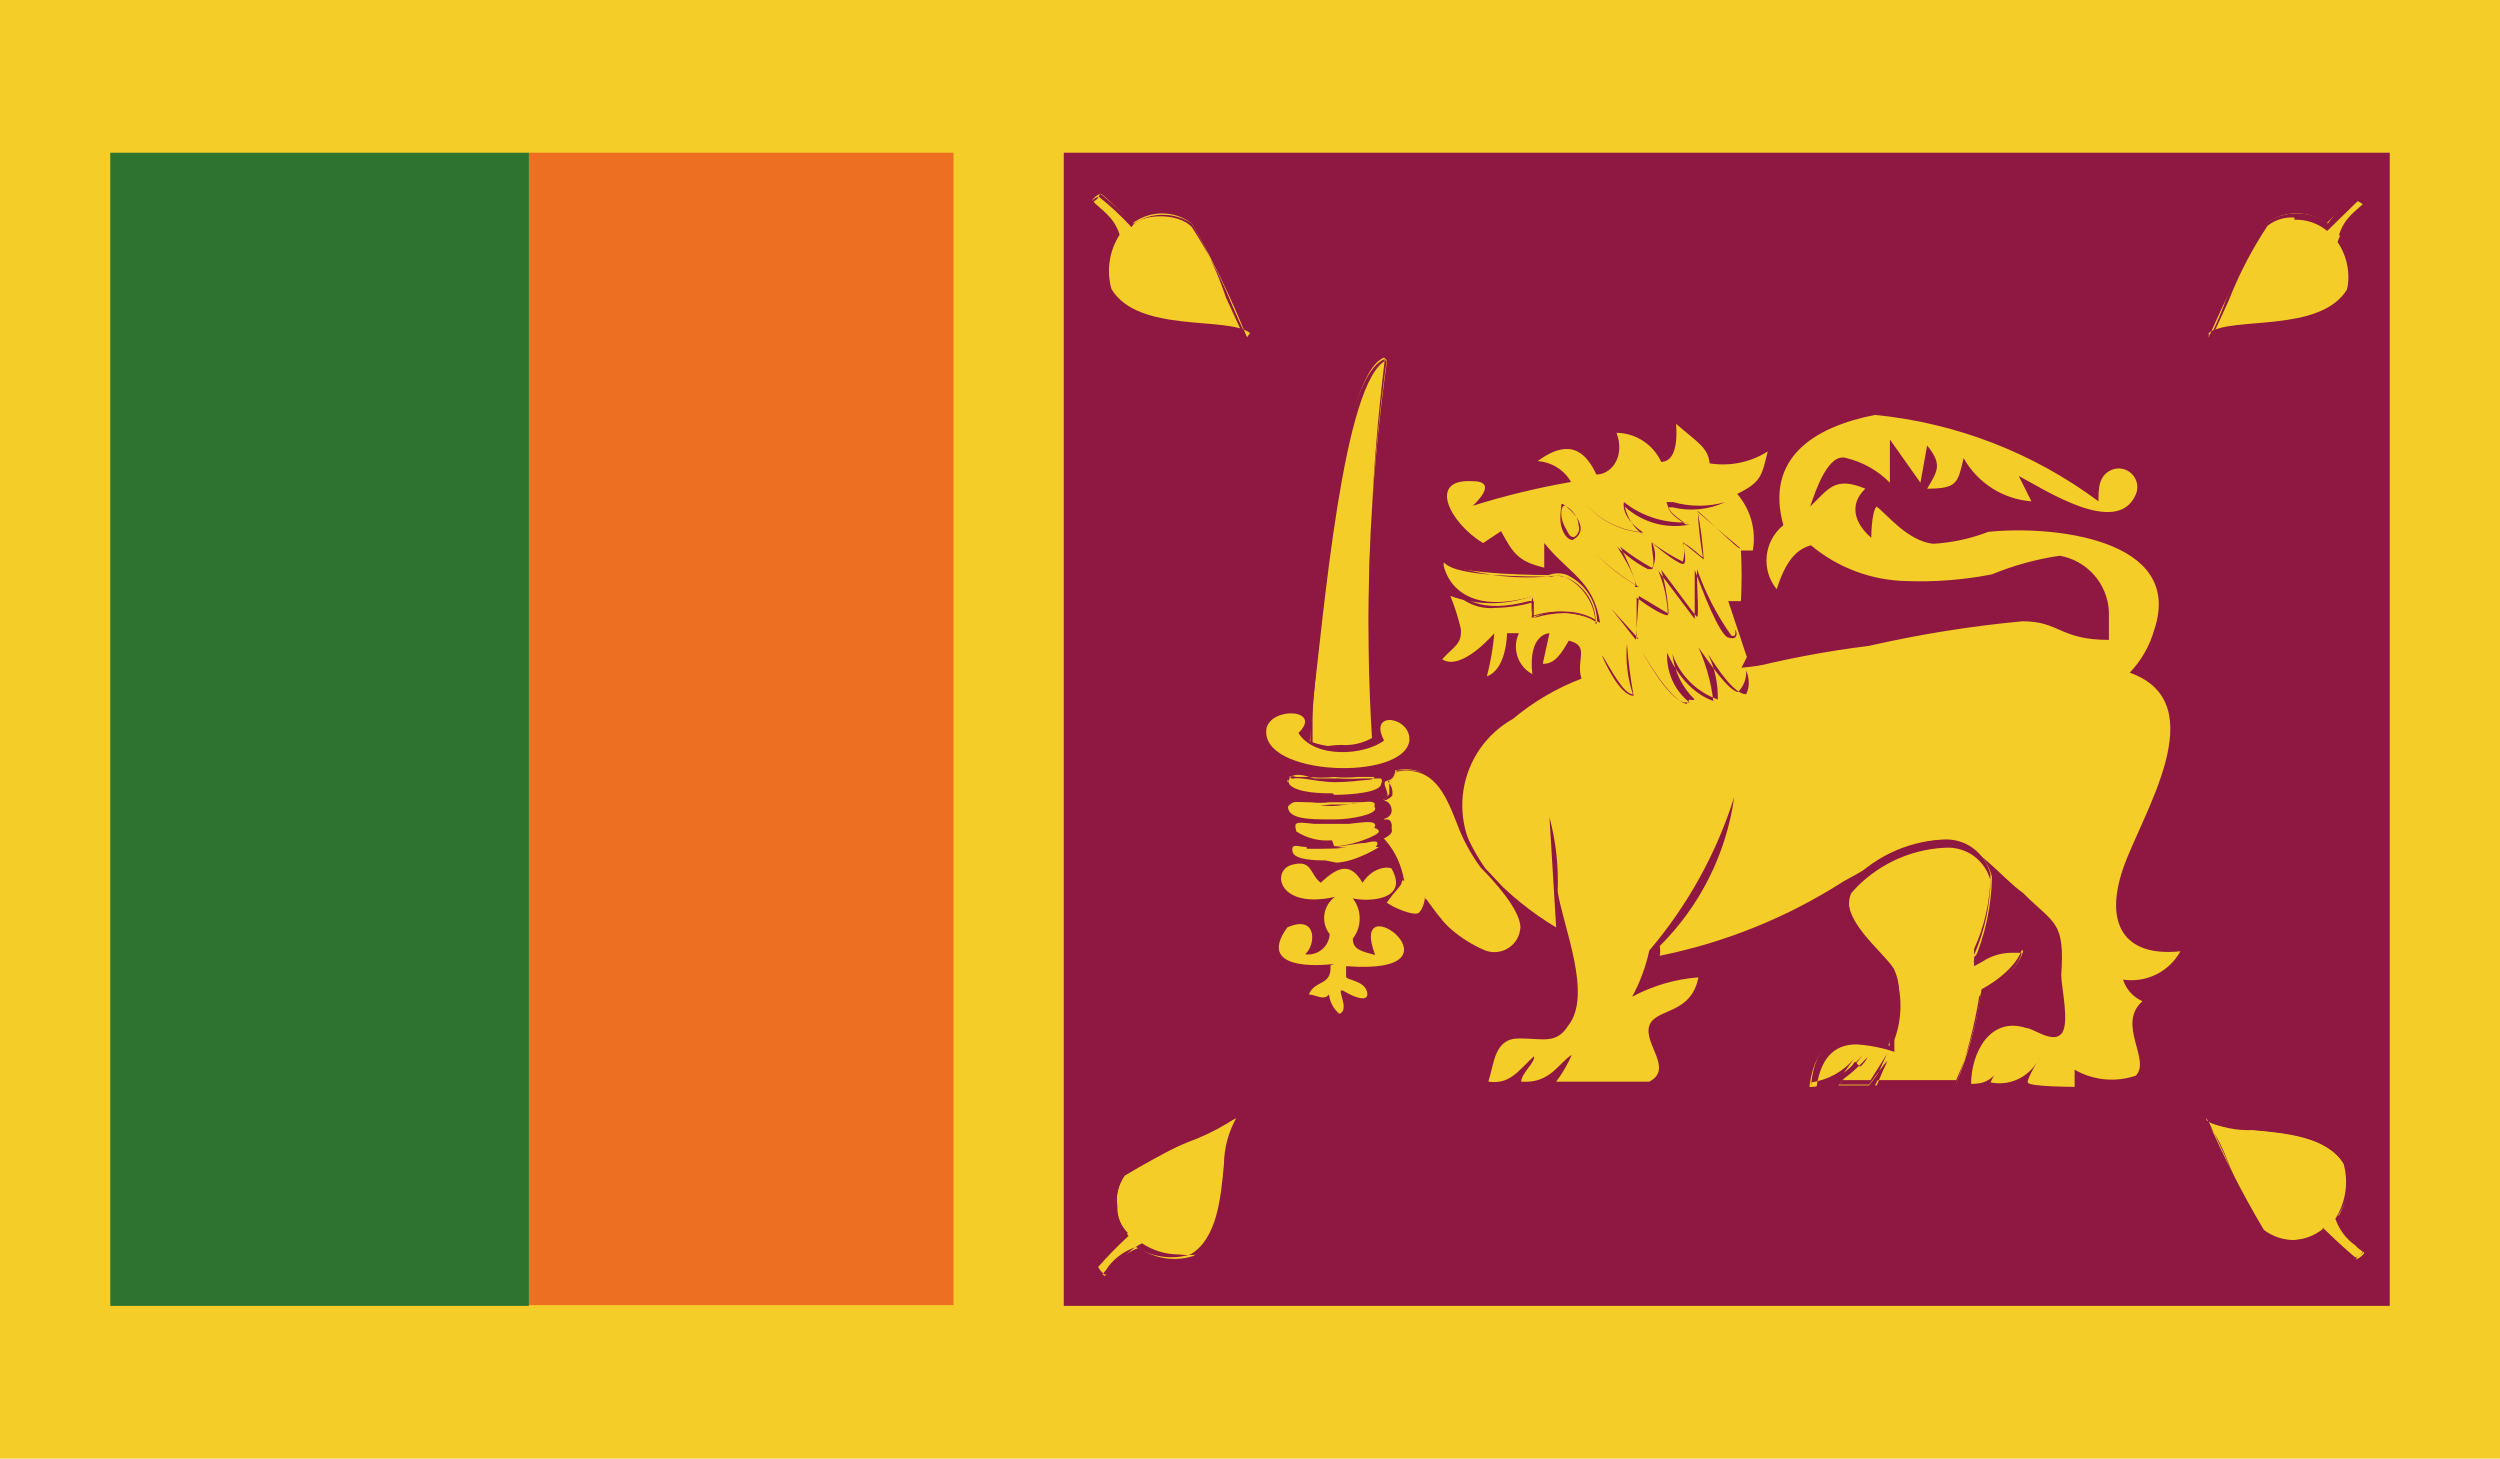
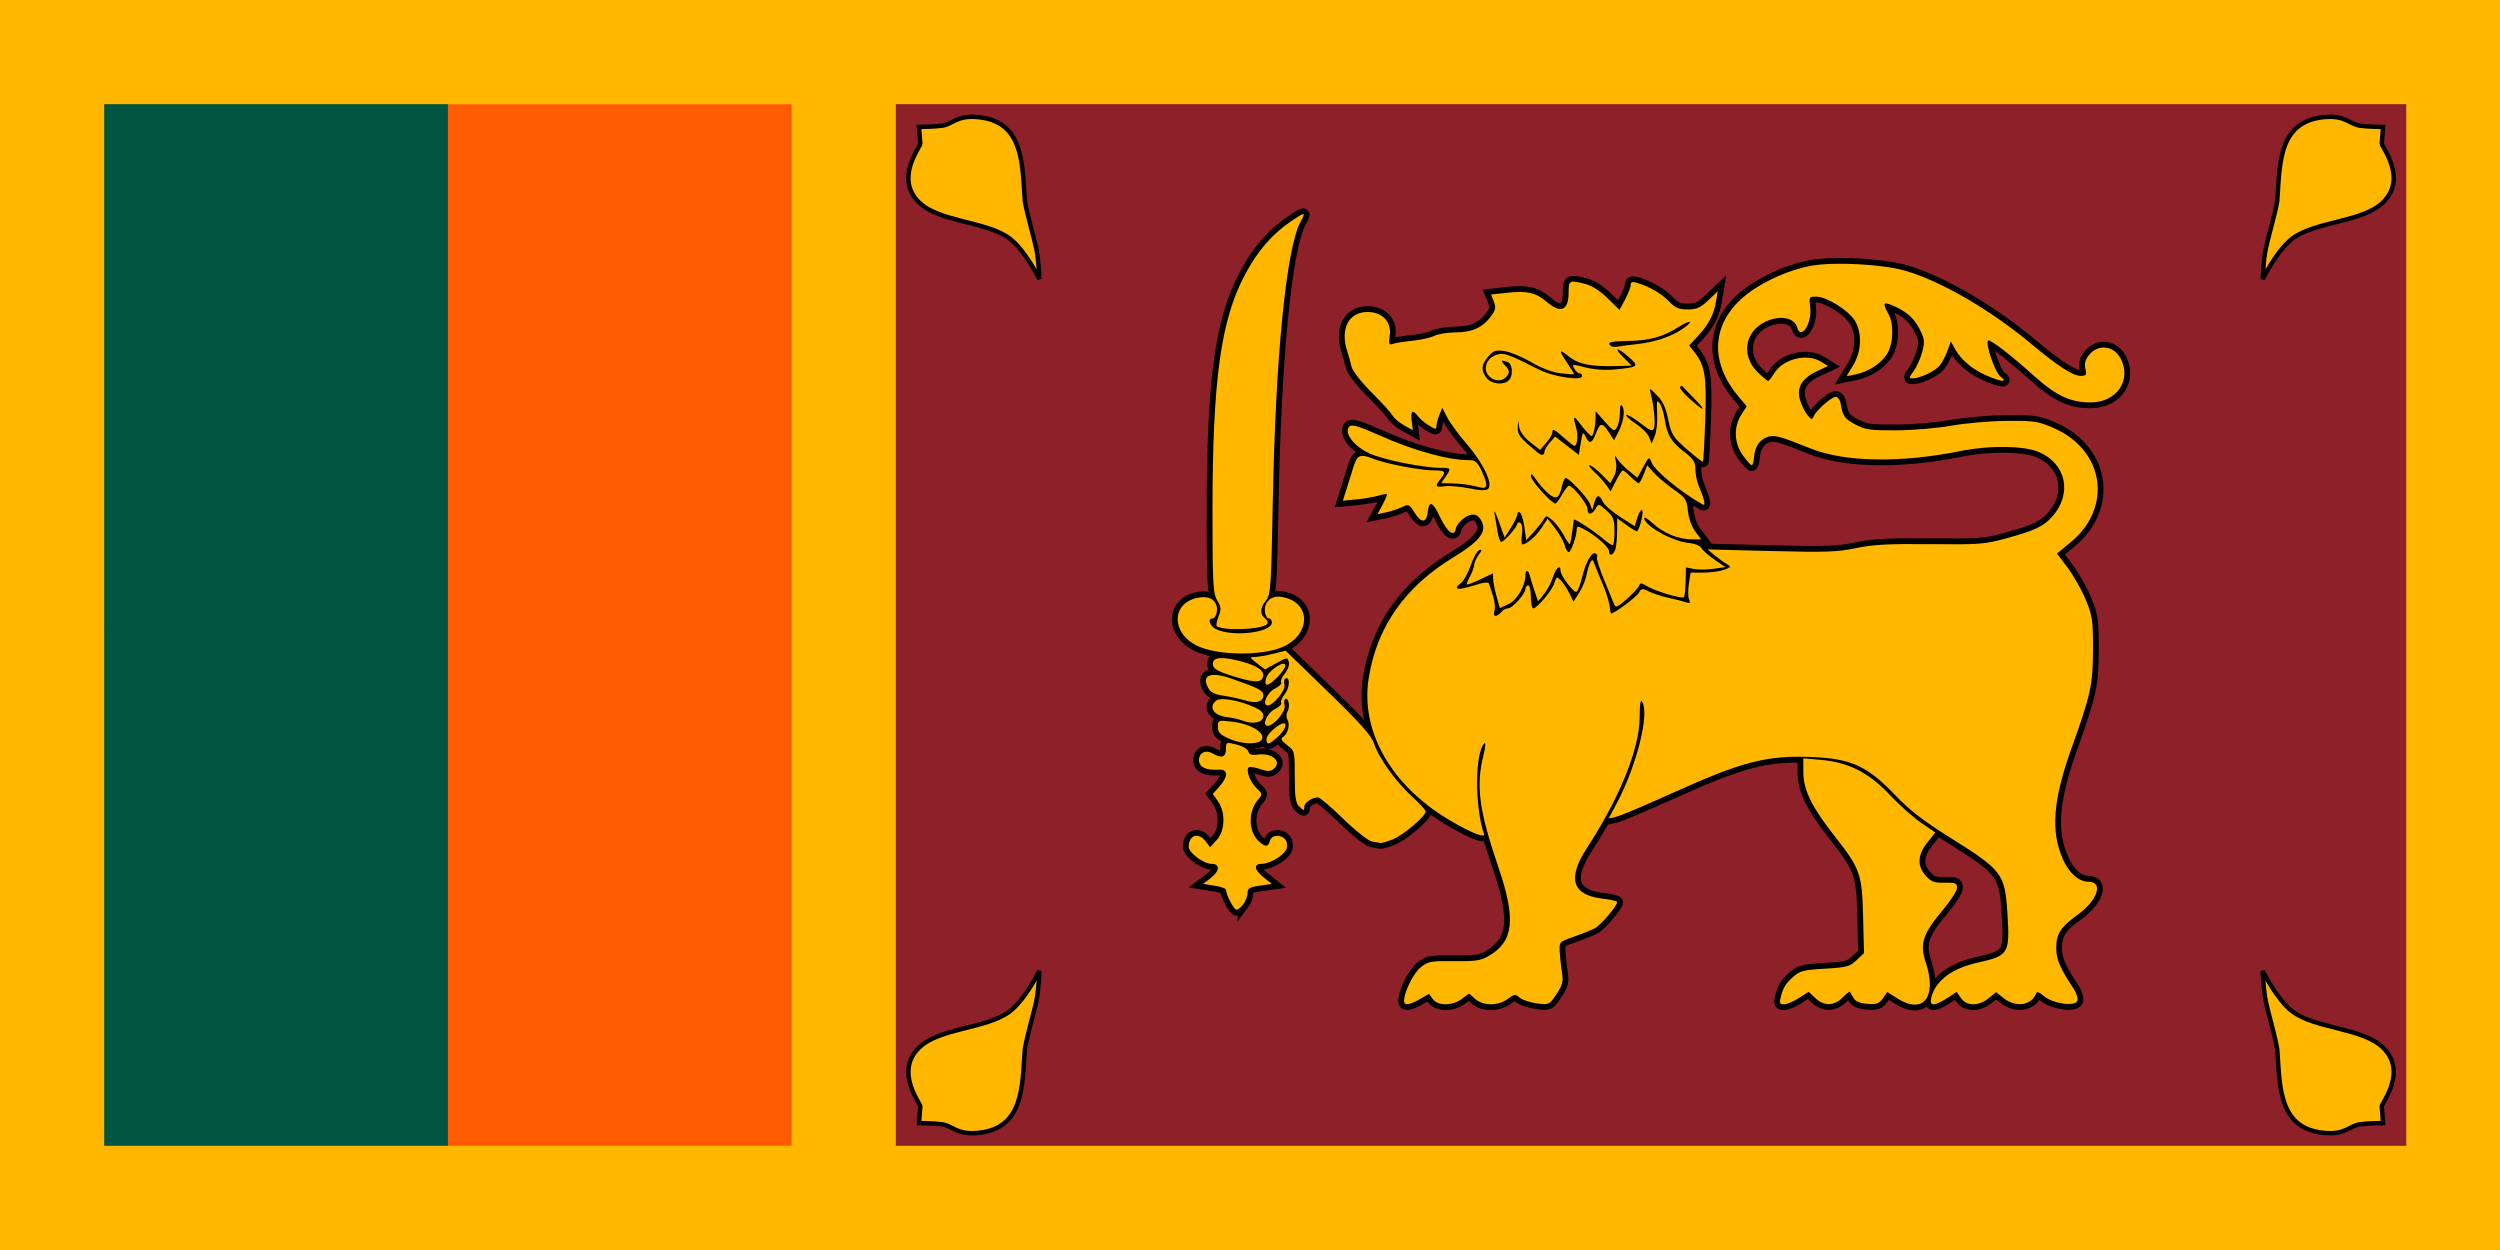
- <svg xmlns="http://www.w3.org/2000/svg" viewBox="0 0 33.56 19.58">
-   <defs>
-     <style>.cls-1{fill:none;}.cls-2{clip-path:url(#clip-path);}.cls-3{fill:#f5cd28;}.cls-4{fill:#ed6f22;}.cls-5{fill:#2f742e;}.cls-6{fill:#8e1841;}</style>
-     <clipPath id="clip-path">
-       <rect class="cls-1" width="33.56" height="19.58" />
-     </clipPath>
-   </defs>
-   <g id="Layer_2" data-name="Layer 2">
-     <g id="_4" data-name="4">
-       <g id="SRI_LANKA" data-name="SRI LANKA">
-         <g class="cls-2">
-           <rect class="cls-3" width="33.56" height="19.58" />
-           <rect class="cls-4" x="7.1" y="2.05" width="5.7" height="15.47" />
-           <rect class="cls-5" x="1.48" y="2.05" width="5.62" height="15.48" />
-           <rect class="cls-6" x="14.28" y="2.05" width="17.8" height="15.48" />
-           <g class="cls-2">
-             <path class="cls-3" d="M21.07,9.24h.29a.74.74,0,0,0-.25.65c.34-.51.47-.41.47-.41a.47.47,0,0,0-.15.62,1.88,1.88,0,0,1,.41-.63,1.44,1.44,0,0,0,.09.75,2.9,2.9,0,0,1,.33-.66s0,.38.14.53a1,1,0,0,0,.22-.43s.26.45.42.52a1.68,1.68,0,0,0,.12-.55s.53.38.95.16a.91.91,0,0,1-.5-.46s.68.3,1,.17a7.68,7.68,0,0,0-1-.54,2,2,0,0,0,.64.14A1.13,1.13,0,0,0,24,8.89Z" />
-             <path class="cls-6" d="M22,10.24a1.23,1.23,0,0,1-.13-.74,3.14,3.14,0,0,0-.37.61.43.43,0,0,1,.08-.6l0,0s-.16,0-.44.43a.71.71,0,0,1,.23-.68l-.28,0a0,0,0,0,1,0,0,0,0,0,0,1,0,0h.29s-.31.31-.24.67c.19-.34.33-.42.41-.43h.06l0,.06a.44.44,0,0,0-.12.57,1.64,1.64,0,0,1,.39-.63,2.22,2.22,0,0,0,.12.75,3,3,0,0,1,.29-.67s0,.4.17.54a1.34,1.34,0,0,0,.2-.43s.28.45.43.51a2.07,2.07,0,0,0,.11-.53,1.79,1.79,0,0,0,.67.2.57.57,0,0,0,.28-.06.79.79,0,0,1-.51-.43,3.89,3.89,0,0,0,.8.18.54.54,0,0,0,.19,0,10.24,10.24,0,0,0-1-.51s.41.1.59.1h.06C24.19,9,24,8.91,24,8.9a.64.64,0,0,1,.31.19A1,1,0,0,1,23.77,9a4.55,4.55,0,0,1,.83.46c-.28.15-.89-.09-1-.13a1.12,1.12,0,0,0,.5.41,1,1,0,0,1-1-.12,1.07,1.07,0,0,1-.1.54c-.18-.06-.41-.45-.45-.51a.71.71,0,0,1-.2.42.65.65,0,0,1-.17-.52,6.19,6.19,0,0,0-.29.65Z" />
-             <path class="cls-3" d="M25.17,5.57a6,6,0,0,1,3,1.16c0-.17,0-.34.17-.42a.25.25,0,0,1,.33.33c-.25.58-1.24-.08-1.57-.25l.17.34a1.14,1.14,0,0,1-.91-.58c-.08.33-.08.41-.49.41.15-.25.2-.33,0-.58l-.09.5-.41-.58v.58a1.23,1.23,0,0,0-.58-.33c-.24-.08-.41.41-.49.65.25-.24.33-.41.74-.24-.22.21-.15.46.08.66,0,0,0-.34.07-.42.13.09.41.46.76.5a2.46,2.46,0,0,0,.74-.16c.83-.09,2.64.08,2.23,1.31a1.38,1.38,0,0,1-.33.58c1.15.41.16,1.9-.09,2.63s0,1.19.77,1.11a.75.75,0,0,1-.77.38.47.47,0,0,0,.26.29c-.35.31.12.79-.09,1a1,1,0,0,1-.82-.08l0,.23s-.62,0-.63-.06.17-.34.16-.34a.59.59,0,0,1-.66.34A.78.78,0,0,1,27,14.2c-.25.25-.28.35-.54.35,0-.41.25-.91.74-.75.09,0,.35.21.47.08s0-.63,0-.79c.05-.73-.09-.68-.51-1.1-.33-.24-.57-.62-1-.7s-1.08.37-1.41.54a7.2,7.2,0,0,1-2.47,1,.32.32,0,0,0,0-.13,3.5,3.5,0,0,0,1-2,5.93,5.93,0,0,1-1.14,2.06,2.32,2.32,0,0,1-.23.62,2.24,2.24,0,0,1,.89-.26c-.1.51-.58.41-.66.65s.33.58,0,.75H20.89a1.8,1.8,0,0,0,.21-.36c-.18.11-.29.39-.68.36,0-.11.2-.27.17-.34-.22.21-.33.38-.61.34.08-.25.08-.58.41-.58s.5.08.66-.17c.33-.41-.06-1.31-.14-1.8a3.33,3.33,0,0,0-.11-1l.09,1.48a4.1,4.1,0,0,1-.91-.74,1.33,1.33,0,0,1,.33-2.06,3.23,3.23,0,0,1,.92-.54c-.08-.25.12-.44-.17-.51-.09.15-.18.32-.35.31l.09-.41s-.29,0-.23.55a.42.42,0,0,1-.18-.55h-.16s0,.48-.27.58a3.51,3.51,0,0,0,.1-.58s-.44.52-.7.35c.15-.17.27-.2.25-.41A3,3,0,0,0,19.47,8a1.6,1.6,0,0,0,1.1,0,.91.91,0,0,0,0,.28,1.21,1.21,0,0,1,.91.08c-.09-.57-.42-.66-.75-1.07v.33c-.33-.08-.41-.17-.58-.49l-.24.16c-.44-.26-.76-.87-.14-.83.37,0,0,.33,0,.33a10.18,10.18,0,0,1,1.32-.32.56.56,0,0,0-.45-.28c.29-.21.58-.28.79.18.2,0,.39-.24.27-.56a.67.67,0,0,1,.6.39c.11,0,.23-.1.2-.51.29.25.43.32.45.53a1.12,1.12,0,0,0,.78-.16c-.08.32-.08.41-.41.57a.92.92,0,0,1,.21.76l-.16,0a6.23,6.23,0,0,1,0,.68h-.17l.25.75L23.36,9a13.49,13.49,0,0,1,1.73-.33,15.84,15.84,0,0,1,2.06-.33c.5,0,.5.25,1.16.25V8.21a.8.8,0,0,0-.66-.75,3.86,3.86,0,0,0-.91.25,5,5,0,0,1-1.15.09,2.06,2.06,0,0,1-1.28-.48c-.22.06-.35.25-.46.59a.61.61,0,0,1,.09-.86c-.25-.9.41-1.32,1.23-1.48Z" />
-             <path class="cls-3" d="M25.42,13c-.16-.25-.74-.66-.58-1.07s1.66-1.07,1.9-.16a3,3,0,0,1-.25,1.15.87.87,0,0,1,.67-.16c-.08.33-.57.58-.57.58a5,5,0,0,1-.34,1.23H25.17l.17-.33-.25.33h-.41l.33-.41s-.39.45-.72.43c.08-.66.47-.77,1.05-.52.08-.32.25-.74.08-1.07Z" />
-             <path class="cls-6" d="M24.31,14.59h0c.05-.65.42-.82,1.06-.55a.32.32,0,0,1,0-.16,1.3,1.3,0,0,0,0-.89l-.19-.22c-.23-.24-.52-.55-.39-.87a1.83,1.83,0,0,1,1.29-.63.61.61,0,0,1,.64.47,2.44,2.44,0,0,1-.22,1l0,.11a.22.22,0,0,1,.09-.07.74.74,0,0,1,.57-.1c-.06.34-.54.59-.56.6a4.35,4.35,0,0,1-.34,1.22H25.17l.16-.35-.22.35h-.43l.21-.29a.91.91,0,0,1-.58.32Zm.59-.34-.21.31.4,0,.24-.32-.14.34,1.06,0a6.24,6.24,0,0,0,.32-1.21s.5-.27.57-.58H27a.72.72,0,0,0-.39.12l-.11.06,0-.15a2.58,2.58,0,0,0,.22-1,.59.59,0,0,0-.61-.44,1.78,1.78,0,0,0-1.26.61c-.12.29.16.59.39.83a1.62,1.62,0,0,1,.19.22,1.33,1.33,0,0,1,0,.92c0,.06,0,.11,0,.16a2,2,0,0,0-.51-.1c-.31,0-.49.2-.54.61.31,0,.68-.43.69-.44h0a.35.35,0,0,1-.1.13Z" />
-             <path class="cls-3" d="M21,6.78c-.1.07,0,.52.16.45s-.07-.5-.16-.45Z" />
-             <path class="cls-6" d="M21.12,7.25c-.07,0-.13-.07-.16-.18s0-.26,0-.3.22.14.25.27a.16.16,0,0,1-.09.2ZM21,6.79c-.05,0-.06.16,0,.27s.07.15.13.15v0l0,0a.13.13,0,0,0,.06-.16c0-.13-.14-.26-.19-.26Z" />
-             <path class="cls-3" d="M21.11,6.64c.21.14.53.52.93.5-.3-.25-.24-.43-.24-.43a1.11,1.11,0,0,0,.85.29c-.2-.15-.24-.17-.28-.31a1.59,1.59,0,0,0,.78,0Z" />
-             <path class="cls-6" d="M22,7.14a1.13,1.13,0,0,1-.7-.36l-.16-.13s0,0,0,0h0l.16.13a1.11,1.11,0,0,0,.76.37c-.32-.22-.26-.41-.26-.41a1.26,1.26,0,0,0,.87.27h-.07c-.15-.11-.19-.14-.23-.27l.09,0a1.28,1.28,0,0,0,.7,0,1.08,1.08,0,0,1-.71.07h-.06c.05.1.08.12.24.23l.06,0a1,1,0,0,1-.88-.24.67.67,0,0,0,.26.39Z" />
-             <path class="cls-3" d="M21.5,9.15l0-.35s.22.53.39.54a1.74,1.74,0,0,1-.06-.69Z" />
-             <path class="cls-6" d="M21.93,9.34c-.19,0-.4-.48-.42-.53v.34l0,0v0l0-.35c.09.14.28.52.41.52a1.7,1.7,0,0,1-.08-.68,6.28,6.28,0,0,0,.09.7Z" />
-             <path class="cls-3" d="M22,8.73s.45.82.67.69a.85.85,0,0,1-.29-.67,1,1,0,0,0,.59.66,2,2,0,0,0-.17-.75s.37.65.55.66A.38.38,0,0,0,23.46,9Z" />
-             <path class="cls-6" d="M22.64,9.45h0c-.24-.06-.58-.68-.6-.71a0,0,0,0,1,0,0h0s.34.64.57.69h.07a.8.8,0,0,1-.3-.67s.19.5.62.65a2.52,2.52,0,0,0-.2-.72h0s0,0,0,0c.14.2.4.58.53.6A.37.37,0,0,0,23.44,9h0s.08.16,0,.32c-.16,0-.39-.35-.51-.54a1.36,1.36,0,0,1,.13.61,1,1,0,0,1-.61-.61,1,1,0,0,0,.3.61.09.09,0,0,1-.07,0Z" />
-             <path class="cls-3" d="M21.68,8.16l.33.42,0-.56s.32.25.38.24-.09-.6-.09-.6a7.11,7.11,0,0,0,.47.65,5.07,5.07,0,0,0,0-.66s.34.91.45.91.08-.13.08-.13Z" />
-             <path class="cls-6" d="M22,8.58l-.37-.41v0h0l.33.42L22,8l.4.24a2.69,2.69,0,0,0-.1-.59c.18.23.45.61.48.63s0-.34,0-.64a3.66,3.66,0,0,0,.46.89.05.05,0,0,0,.05,0,.13.13,0,0,0,0-.08s.05.06,0,.11a.1.1,0,0,1-.08,0h0c-.12,0-.38-.69-.46-.91,0,.64,0,.66,0,.66s0,0-.49-.65a1.67,1.67,0,0,1,.13.6c-.09,0-.35-.18-.42-.24l0,.55Z" />
-             <path class="cls-3" d="M21.43,7.42a3.63,3.63,0,0,0,.56.44c.05,0-.21-.54-.21-.54a1.56,1.56,0,0,0,.41.29c.11,0,0-.36,0-.36s.34.3.4.28,0-.28,0-.28l.24.23s0-.65,0-.65a5.43,5.43,0,0,0,.54.53Z" />
-             <path class="cls-6" d="M22,7.88a2.48,2.48,0,0,1-.58-.45v0h0a2.74,2.74,0,0,0,.55.43h0a3,3,0,0,0-.22-.52,3.06,3.06,0,0,0,.42.28c.06,0,0-.23,0-.34a2.66,2.66,0,0,0,.42.26.46.46,0,0,0,0-.26c.14.08.25.2.27.2a4.9,4.9,0,0,1-.07-.62c.21.18.52.49.56.5s0,0-.56-.49a5,5,0,0,1,.08.64s0,0-.27-.22c0,.07.05.26,0,.28s-.33-.2-.42-.28a.42.42,0,0,1,0,.35h-.06a1.67,1.67,0,0,1-.41-.3c.21.33.28.52.23.54Z" />
-             <path class="cls-3" d="M19.38,7.59s.11.7,1.14.43c.1-.06.05.18.05.25a1.09,1.09,0,0,1,.87.07.71.71,0,0,0-.4-.62.34.34,0,0,0-.25,0s-1.24,0-1.41-.17Z" />
-             <path class="cls-6" d="M21.44,8.36h0A.68.68,0,0,0,21,8.23a1.44,1.44,0,0,0-.39.06h-.05v0a.44.44,0,0,0,0-.2,1.85,1.85,0,0,1-.48.07.65.65,0,0,1-.7-.49h0c.17.42.54.56,1.14.4h.07s0,.12,0,.22v0a.89.89,0,0,1,.4-.08.83.83,0,0,1,.43.11A.66.66,0,0,0,21,7.74H21a.32.32,0,0,0-.17,0c-.33,0-1.28,0-1.43-.18v0h0a3.28,3.28,0,0,0,1.37.18.53.53,0,0,1,.21,0H21a.73.73,0,0,1,.42.64v0Z" />
-             <path class="cls-3" d="M18.82,11.82c0,.08-.07.1-.22.32.06.1.38.25.46.16s.08-.24.08-.24c.17.24.46.64.79.72a.37.37,0,0,0,.5-.33c0-.25-.38-.65-.54-.81-.42-.5-.38-1.43-1.16-1.3,0,0,0,.12-.11.14s.1.22-.05.25c.12.12.13.2,0,.26.1.12.2.17,0,.27a1.13,1.13,0,0,1,.28.56Z" />
-             <path class="cls-6" d="M20.06,12.82a.28.28,0,0,1-.13,0,1.53,1.53,0,0,1-.79-.7c0,.05,0,.2-.07.23s0,0-.08,0h0a.68.68,0,0,1-.41-.19l.15-.22a.28.28,0,0,0,.07-.11,1.09,1.09,0,0,0-.27-.55c.07-.06.11-.09.12-.12s0-.05-.06-.09L18.54,11c.06-.05.1-.07.1-.11s0-.08-.08-.14a.7.7,0,0,0,.09-.09s0-.1,0-.18a.22.22,0,0,0,.1-.14l.16,0c.42,0,.57.36.72.74a2.93,2.93,0,0,0,.31.58c.16.16.54.57.54.82a.37.37,0,0,1-.38.37Zm-.93-.76a1.73,1.73,0,0,0,.81.7.35.35,0,0,0,.47-.31c0-.24-.37-.64-.53-.8a2.39,2.39,0,0,1-.32-.59c-.16-.41-.32-.79-.82-.7a.17.17,0,0,1-.11.13.22.22,0,0,1,.06.19.22.22,0,0,1-.12.07c.09,0,.12.1.11.15s-.05.08-.12.1,0,0,.06,0,.07.08.06.12-.05.07-.13.11a1,1,0,0,1,.28.52.22.22,0,0,1-.07.16l-.15.2c.06.06.38.2.44.14s.08-.18.08-.23Z" />
-             <path class="cls-3" d="M18.62,4.84a25.09,25.09,0,0,0-.2,5.11,1.18,1.18,0,0,1-.84,0c.06-.28.28-4.87,1-5.15Z" />
-             <path class="cls-6" d="M18,10.07a1.32,1.32,0,0,1-.41-.06c0-.07,0-.28,0-.55.11-1.32.37-4.4,1-4.64A27.81,27.81,0,0,0,18.44,10a.81.81,0,0,1-.46.12Zm.62-5.24c-.59.25-.85,3.43-1,4.63,0,.29,0,.48,0,.54s.22,0,.38,0a.74.74,0,0,0,.43-.1,24.67,24.67,0,0,1,.19-5.1Z" />
-             <path class="cls-3" d="M17.91,12.94s-1.09.15-.63-.49c.4-.18.39.23.24.36a.29.29,0,0,0,.33-.27.35.35,0,0,1,.07-.5c-.76.17-.86-.35-.58-.43s.24.13.39.24c.25-.24.41-.26.56,0,.16-.24.38-.21.39-.19.24.42-.3.45-.52.4a.44.44,0,0,1,0,.54c0,.15.12.17.3.22-.38-1,1.32.28-.39.15,0,.05,0,.09,0,.14s.24.05.28.2-.15.09-.3,0,.09.24-.07.3a.4.4,0,0,1-.14-.26c-.07.09-.18,0-.27,0,.08-.2.31-.11.29-.39Z" />
-             <path class="cls-3" d="M17,9.78c.07-.3.76-.26.43.06.22.35.89.3,1.15.1-.22-.41.36-.32.34,0-.07.55-2,.48-1.92-.15Z" />
-             <path class="cls-3" d="M29.62,15a13.14,13.14,0,0,0,.77,1.51.67.67,0,0,0,.81,0s.3.31.42.4a.26.26,0,0,0,.12-.09c-.12-.13-.29-.21-.37-.46a.86.86,0,0,0,.1-.73c-.36-.6-1.56-.37-1.85-.59Z" />
-             <path class="cls-6" d="M31.62,16.93h0c-.12-.1-.41-.4-.43-.41-.09.18-.61.21-.8,0a4.9,4.9,0,0,1-.52-1c-.1-.21-.19-.41-.26-.53a3.31,3.31,0,0,0,.64.1c.46,0,1,.09,1.25.47a.89.89,0,0,1-.11.75.74.74,0,0,0,.26.33.57.57,0,0,1,.11.11.22.22,0,0,1-.12.12Zm-.44-.45s.32.31.44.4a.17.17,0,0,0,.1-.08.35.35,0,0,1-.1-.08.73.73,0,0,1-.27-.36.92.92,0,0,0,.11-.74c-.22-.36-.78-.41-1.22-.45a1.32,1.32,0,0,1-.63-.13,2.16,2.16,0,0,1,.28.51,5.23,5.23,0,0,0,.51,1,.69.69,0,0,0,.78-.05Z" />
-             <path class="cls-3" d="M16.74,4.53A12.3,12.3,0,0,0,16,3a.66.66,0,0,0-.8,0s-.3-.31-.42-.4a.21.21,0,0,0-.12.09c.12.13.29.21.37.46a.9.9,0,0,0-.11.73c.36.6,1.56.36,1.86.59Z" />
-             <path class="cls-6" d="M16.73,4.54a1.41,1.41,0,0,0-.61-.12c-.46,0-1-.09-1.25-.47A.89.89,0,0,1,15,3.2a.74.74,0,0,0-.26-.33l-.11-.11a.16.16,0,0,1,.12-.12,3.87,3.87,0,0,1,.44.41c.09-.18.62-.21.81,0a5.87,5.87,0,0,1,.52,1c.09.21.18.41.25.54l0,0Zm-2-1.87a.34.34,0,0,0-.09.09.59.59,0,0,1,.11.08A.8.8,0,0,1,15,3.2a.9.9,0,0,0-.11.73c.22.37.78.42,1.22.45a2.18,2.18,0,0,1,.57.1L16.46,4A5.41,5.41,0,0,0,16,3a.71.71,0,0,0-.78,0s-.33-.31-.45-.4Z" />
-             <path class="cls-3" d="M16.62,15a14.11,14.11,0,0,0-1.52.78.66.66,0,0,0,.05.81,5.7,5.7,0,0,0-.41.42.26.26,0,0,0,.09.12c.14-.13.21-.29.46-.38a.83.83,0,0,0,.73.11c.6-.36.37-1.56.6-1.86Z" />
-             <path class="cls-6" d="M14.83,17.11h0a.33.33,0,0,1-.1-.12,5.1,5.1,0,0,1,.41-.44A.46.46,0,0,1,15,16.2a.63.63,0,0,1,.12-.47,4.9,4.9,0,0,1,1-.52l.54-.26a2.68,2.68,0,0,0-.11.64c0,.45-.08,1-.47,1.25a1,1,0,0,1-.25,0h0a.9.9,0,0,1-.5-.15A.8.8,0,0,0,15,17l-.1.11ZM16.6,15a3,3,0,0,1-.52.28,4.92,4.92,0,0,0-1,.51.58.58,0,0,0-.11.45.49.49,0,0,0,.15.34s-.31.32-.41.44a.36.36,0,0,0,.08.09.44.44,0,0,0,.09-.11.77.77,0,0,1,.37-.26.89.89,0,0,0,.73.1c.36-.21.41-.77.45-1.21A1.32,1.32,0,0,1,16.6,15Z" />
-             <path class="cls-3" d="M29.65,4.53A14,14,0,0,1,30.42,3a.67.67,0,0,1,.81,0s.3-.31.42-.4a.21.21,0,0,1,.12.09c-.12.13-.29.21-.37.46a.9.9,0,0,1,.11.73c-.36.6-1.56.36-1.86.59Z" />
-             <path class="cls-6" d="M29.66,4.54l0,0A4.62,4.62,0,0,0,29.89,4a5.32,5.32,0,0,1,.52-1,.72.72,0,0,1,.84,0,1.94,1.94,0,0,1,.39-.41.21.21,0,0,1,.15.1.77.77,0,0,1-.12.13.72.72,0,0,0-.26.34.82.82,0,0,1,.11.73c-.23.39-.79.44-1.25.48a1.41,1.41,0,0,0-.61.12ZM30.8,2.92a.53.53,0,0,0-.36.11,5.32,5.32,0,0,0-.52,1l-.22.48a2.18,2.18,0,0,1,.57-.1c.45,0,1-.08,1.22-.45a.84.84,0,0,0-.11-.71.76.76,0,0,1,.27-.38.47.47,0,0,0,.1-.1s-.05-.05-.1-.07l-.41.4a.65.65,0,0,0-.44-.15Z" />
-             <path class="cls-3" d="M17.28,10.45c0,.12.29.18.59.18s.62-.05.64-.13-.27,0-.58,0-.57-.12-.65,0Z" />
-             <path class="cls-3" d="M17.89,10.65h0c-.11,0-.48,0-.58-.12a.08.08,0,0,1,0-.08c.05-.07.16-.06.33,0l.33,0h0a2.51,2.51,0,0,0,.31,0c.13,0,.23,0,.26,0a.06.06,0,0,1,0,.07c0,.12-.42.15-.63.15Zm-.49-.22a.13.13,0,0,0-.1,0s0,0,0,0a1,1,0,0,0,.55.12h0c.35,0,.59-.07.6-.12s0,0,0,0-.12,0-.23,0a1.48,1.48,0,0,1-.31,0,1.59,1.59,0,0,1-.34,0l-.2,0Z" />
-             <path class="cls-3" d="M17.31,10.8c0,.12.3.15.56.15s.53,0,.58-.13-.34,0-.58,0-.5-.12-.56,0Z" />
-             <path class="cls-3" d="M17.92,11h-.05c-.27,0-.58,0-.58-.17a.12.12,0,0,1,.12-.06l.19,0a1.07,1.07,0,0,0,.25,0l.25,0,.21,0c.05,0,.13,0,.15.08s-.32.15-.54.15Zm-.51-.2a.1.1,0,0,0-.09,0c0,.07.19.12.55.12h.05a.82.82,0,0,0,.51-.12s-.16-.05-.32,0l-.24,0a1.27,1.27,0,0,1-.28,0,.62.62,0,0,0-.18,0Z" />
-             <path class="cls-3" d="M17.39,11.11c0,.09.24.15.48.16s.59-.09.59-.19-.35,0-.58,0-.49-.08-.49,0Z" />
-             <path class="cls-3" d="M17.88,11.28h0a.75.75,0,0,1-.48-.12s0,0,0-.05.07,0,.09,0h.15a.93.93,0,0,0,.24,0,1.42,1.42,0,0,0,.31,0l.22,0s.09,0,.1.05-.37.2-.6.2Zm-.42-.19s-.05,0-.05,0,.26.14.47.14v0c.24,0,.56-.1.56-.17a.71.71,0,0,0-.27,0l-.29,0-.27,0-.15,0Z" />
-             <path class="cls-3" d="M17.36,11.43c0,.09.32.12.58.1s.53-.1.55-.2-.31.05-.56.06-.57,0-.57,0Z" />
-             <path class="cls-3" d="M17.79,11.55c-.1,0-.42,0-.44-.12s.08-.06.19-.06h.39a1.65,1.65,0,0,0,.32,0l.2,0s.05,0,.06,0-.31.2-.57.21Zm-.25-.14c-.09,0-.15,0-.16,0s.15.09.41.09h.15c.27,0,.51-.1.53-.18l-.21,0-.33.05h-.39Z" />
-           </g>
-         </g>
-       </g>
-     </g>
+ <svg xmlns="http://www.w3.org/2000/svg" xmlns:xlink="http://www.w3.org/1999/xlink" viewBox="0 0 1200 600">
+   <path fill="#ffb700" d="M0 0h1200v600H0z" />
+   <path d="M50 300L215 50h165v500H215z" fill="#ff5b00" />
+   <path fill="#005641" d="M50 50h165v500H50z" />
+   <path fill="#8d2029" d="M430 50h725v500H430z" />
+   <path id="a" d="M1086.1 466.06s6.798 13.841 14.309 19.48c11.128 8.356 33.945 7.752 43.629 17.5 11.604 11.495-.9 26.682-.796 28l.636 8.02s-7.824.095-11.119.609c-4.953.772-6.886 4.803-16.109 4.204-23.189-1.505-22.254-22.397-23.566-40.25-1.164-6.798-3.859-15.662-5.39-22.458-1.313-5.828-1.594-15.105-1.594-15.105z" fill="#ffb700" stroke="#000" stroke-width="2.126" />
+   <use xlink:href="#a" transform="matrix(-1 0 0 1 1585 0)" />
+   <use xlink:href="#a" transform="matrix(1 0 0 -1 0 600)" />
+   <use xlink:href="#a" transform="rotate(180 792.5 300)" />
+   <use xlink:href="#b" stroke="#000" stroke-width="5.56" />
+   <g id="b" fill="#ffb700">
+     <path d="M681.54 479.56l4.36-2.517 1.864 2.522c2.485 3.359 9.36 3.321 13.921-.078l3.488-2.598 2.921 2.598c3.84 3.417 11.012 3.422 15.591.012 3.206-2.388 3.653-2.436 5.773-.619 1.264 1.083 4.97 2.316 8.237 2.74 5.882.764 5.971.722 9.413-4.442 2.883-4.324 3.334-6.075 2.646-10.269-.456-2.78-.947-7.256-1.092-9.945-.26-4.87-.233-4.9 6.86-7.37 3.917-1.364 8.452-3.193 10.076-4.065 2.833-1.52 10.643-10.699 10.643-12.508 0-.48-3.05-1.214-6.78-1.632-14.833-1.664-17.345-9.629-7.702-24.423 15.725-24.128 25.215-47.625 25.278-62.593.029-6.69.41-8.937 1.27-7.482 3.513 5.946-2.782 30.877-12.317 48.78l-3.839 7.209 3.663-.844c2.015-.463 13.861-5.461 26.325-11.107 34.115-15.45 45.833-18.479 67.911-17.549 18.498.78 26.375 4.393 39.435 18.09 6.918 7.257 13.583 12.45 25.775 20.08 25.975 16.26 27.058 17.667 28.293 36.788 1.251 19.373.628 20.424-14.024 23.661-12.524 2.767-20.375 8.606-22.481 16.717-1.125 4.332 1.242 4.457 7.556.399l4.627-2.974 2.058 2.974c2.705 3.91 8.455 3.926 13.23.036l3.606-2.939 3.687 2.939c5.729 4.565 13.347 3.458 15.497-2.252.414-1.098 1.517-.746 3.75 1.195 4.186 3.637 14.914 5.197 16.072 2.337.443-1.09-.397-3.786-1.866-5.988-6.242-9.36-8.195-13.823-8.276-18.918-.113-7.087 2.001-10.505 10.06-16.268 9.792-7.001 12.817-16.033 5.372-16.033-4.598 0-9.232-4.064-12.187-10.686-6.008-13.461-4.83-28.552 4.186-53.657 9.159-25.5 10.175-30.202 10.211-47.256.03-13.79-.317-16.174-3.455-23.734-1.918-4.623-5.81-11.505-8.649-15.294l-5.161-6.89 6.627-5.49c20.234-16.764 16.095-44.199-8.263-54.77-7.452-3.233-9.314-3.519-22.372-3.431-7.834.053-19.78 1.083-26.546 2.29-6.899 1.232-18.575 2.221-26.585 2.254-12.725.05-14.885-.263-19.79-2.873-5.112-2.722-5.99-4.014-6.99-10.305-.206-1.293-1.11-2.583-2.01-2.867-1.738-.548-9.77 6.423-10.957 9.51-.586 1.524-1.063 1.418-2.781-.613-1.14-1.349-2.733-4.449-3.54-6.888-2.026-6.136.463-10.735 7.675-14.181l5.595-2.674-3.3-2.048c-6.808-4.225-18.385-1.334-22.572 5.635-1.184 1.972-2.476 3.588-2.87 3.593-.395.003-2.646-1.877-5.003-4.18-8.79-8.59-5.766-21.297 5.991-25.177 6.27-2.069 11.818-.49 12.972 3.69 1.763 6.383 7.241-2.007 6.259-9.584-.654-5.037-.556-5.212 2.93-5.212 4.847 0 15.165 6.362 18.356 11.32 3.706 5.756 3.437 14.822-.642 21.58l-3.203 5.305 4.19-.84c6.143-1.23 12.112-5.045 15.13-9.671 3.193-4.892 3.536-14.416.705-19.555-2.743-4.981-2.428-5.772 1.627-4.089 6.897 2.863 10.584 6.02 13.35 11.431 2.49 4.873 2.63 6.084 1.281 11.156-.832 3.13-2.683 7.246-4.113 9.149-2.228 2.962-2.304 3.459-.529 3.459 3.305 0 10.206-3.128 12.658-5.737 1.238-1.319 3.044-4.564 4.012-7.213l1.76-4.816 2.024 3.67c2.86 5.192 8.422 9.863 15.204 12.77 7.293 3.127 10.33 3.303 6.516.379-2.572-1.973-7.31-15.878-5.875-17.238.846-.8 10.747 6.818 22.053 16.968 10.695 9.6 17.415 12.746 27.238 12.746 12.548 0 19.854-10.923 14.214-21.251-3.288-6.022-10.613-6.858-14.896-1.701-1.97 2.371-2.51 4.257-1.933 6.745.707 3.047.431 3.453-2.345 3.453-3.647 0-10.837-4.667-23.606-15.321-19.471-16.248-43.13-30.02-60.214-35.05-10.963-3.229-34.383-4.489-45.528-2.45-12.062 2.207-26.329 9.11-34.101 16.5-13.772 13.093-13.991 30.517-.581 46.384l3.84 4.546-2.6 4.039c-3.783 5.877-3.459 13.785.804 19.61 1.877 2.566 3.77 4.664 4.208 4.662.437 0 .917-1.65 1.065-3.665.377-5.097 2.564-8.511 6.319-9.863 3.381-1.218 5.567-.643 21.05 5.537 16.29 6.502 43.078 6.949 71.562 1.194 13.964-2.821 30.43-2.655 37.674.38 13.279 5.563 16.357 20.036 6.595 31.022-4.225 4.756-8.3 6.692-21.983 10.448-10.412 2.857-12.878 3.047-36.543 2.81-20.218-.201-27.484.187-35.737 1.91-8.96 1.87-14.47 2.06-40.79 1.396l-30.43-.767 3.374 2.795c1.856 1.537 4.478 3.427 5.827 4.202 2.295 1.317 2.219 1.494-1.193 2.76-2.005.742-6.455 1.35-9.888 1.35h-6.244l-.84 5.306c-.462 2.919-.427 6.326.078 7.571.744 1.838.467 2.102-1.47 1.398-1.313-.477-4.97-1.416-8.126-2.086-3.157-.67-7.406-2.034-9.442-3.031-3.425-1.677-3.806-1.632-5.067.6-1.127 1.994-11.702 9.864-13.254 9.864-.25 0-.574-1.517-.719-3.372-.144-1.855-1.67-6.684-3.39-10.731-1.72-4.047-3.516-8.462-3.991-9.811-.717-2.035-1.041-2.14-1.906-.613-.573 1.012-1.41 3.77-1.859 6.132-.45 2.36-2.043 6.195-3.541 8.522l-2.724 4.23-1.738-3.617c-1.865-3.883-4.961-7.91-6.082-7.91-.378 0-1.023 1.243-1.432 2.76-.855 3.17-8.197 11.957-9.99 11.957-.66 0-1.201-2.483-1.201-5.518s-.583-5.519-1.295-5.519-1.295.785-1.295 1.745c0 2.334-6.27 9.292-8.373 9.292-.918 0-2.394.828-3.281 1.84-2.312 2.638-4.203 2.268-3.231-.633.456-1.36.16-4.532-.659-7.051l-1.932-5.958c-.309-.954-2.556-.7-7.312.824-7.685 2.464-10.26 2.028-6.308-1.068 1.444-1.131 3.642-5.051 4.883-8.71 1.242-3.66 3.073-6.906 4.07-7.215 1.396-.433 1.322.102-.324 2.327-1.175 1.589-2.14 3.732-2.144 4.762 0 1.03-.89 3.473-1.966 5.428-1.077 1.956-1.753 3.749-1.504 3.985.25.236 3.174-.875 6.498-2.468l6.044-2.898.025 2.592c.014 1.426.742 5.188 1.618 8.36l1.594 5.766 4.114-1.891c4.205-1.933 8.188-8.822 8.188-14.164 0-2.64 1.512-2.235 2.132.571.182.824 1.131 3.915 2.11 6.87l1.78 5.371 2.816-3.391c1.55-1.866 3.492-5.525 4.316-8.131 1.432-4.526 3.68-6.471 3.68-3.185 0 2.368 6.462 10.861 7.709 10.131.602-.353 1.802-3.54 2.666-7.083 1.796-7.369 4.695-12.38 6.537-11.302.692.405.962 1.192.599 1.748s1.125 5.347 3.307 10.646c2.183 5.299 4.374 10.634 4.87 11.856.797 1.963 1.517 1.678 6.194-2.453 2.911-2.57 5.554-5.448 5.872-6.395.48-1.431 1.13-1.379 3.852.31 3.807 2.363 16.605 6.169 17.593 5.233.37-.351.75-3.712.844-7.47l.17-6.832 3.68.764c2.025.42 6.281.393 9.459-.058l5.778-.82-5.15-3.533c-2.832-1.943-5.695-4.458-6.363-5.588-.711-1.204-3.232-2.226-6.087-2.469-7.715-.655-21.388-8.324-21.388-11.996 0-.689 1.893.483 4.208 2.605 5.135 4.706 12.27 7.66 18.5 7.66h4.661l-2.884-3.835c-1.656-2.204-3.142-6.384-3.491-9.822-.556-5.481-1.135-6.353-6.858-10.331-3.438-2.39-7.696-5.972-9.462-7.96l-3.212-3.615-1.639 4.292c-.901 2.36-2.003 4.292-2.448 4.292-.445 0-2.177-1.38-3.85-3.066s-3.377-3.06-3.787-3.052c-.41.007-1.892 2.28-3.293 5.047l-2.547 5.034-1.968-2.901c-1.083-1.596-3.64-4.42-5.683-6.274s-3.118-3.373-2.388-3.373 3.251 1.933 5.603 4.294l4.277 4.294 1.74-3.146c1.033-1.867 1.42-4.734.952-7.053-.682-3.38-.586-3.576.71-1.455.824 1.35 3.326 3.936 5.56 5.748l4.061 3.294 2.803-5.134c2.79-5.11 2.81-5.12 4.078-2.068 1.698 4.08 13.98 14.149 24.437 20.032 1.612.907.933-2.211-2.044-9.38-.788-1.9-1.433-5.323-1.433-7.608 0-3.39-.978-4.899-5.314-8.198-6.26-4.763-8.283-8.15-9.463-15.835-.478-3.113-1.573-6.575-2.434-7.694-1.278-1.66-1.489-.73-1.147 5.047.23 3.894-.276 8.736-1.125 10.759l-1.545 3.68-1.194-3.067c-.656-1.686-3.56-4.619-6.453-6.516-2.893-1.898-4.923-3.77-4.512-4.16.411-.389 3.387 1.34 6.613 3.844 4.915 3.814 5.998 4.227 6.678 2.547.8-1.973 0-10.562-1.546-16.563-.77-2.996-.703-2.98 2.994.716 2.726 2.726 4.234 5.978 5.402 11.65 1.484 7.207 2.232 8.407 8.896 14.258 4.002 3.514 7.484 6.191 7.74 5.95.254-.24.759-9.33 1.121-20.199.696-20.84-.09-25.8-5.11-32.239l-2.578-3.308 4.054-4.373c5.288-5.705 7.717-10.277 8.77-16.515l.857-5.075-4.575 4.333c-3.747 3.548-5.536 4.333-9.875 4.333-4.296 0-5.975-.72-8.87-3.805-3.474-3.702-9.63-7.264-15.549-8.997-2.187-.64-2.914-.362-2.914 1.118 0 1.084-1.207 4.213-2.684 6.953l-2.684 4.983-5.624-5.558c-3.45-3.41-7.543-6.064-10.589-6.865-7.78-2.046-8.202-1.843-8.202 3.954 0 8.793-3.754 10.431-10.51 4.587-5.152-4.455-9.424-5.424-19.192-4.35l-7.543.829 1.357 3.405c1.134 2.845.878 4.043-1.55 7.273-3.94 5.24-9.063 7.51-16.949 7.51-3.632 0-8.177.752-10.1 1.67-1.923.919-6.701 1.977-10.619 2.352-3.917.375-8.092 1.044-9.278 1.487-1.855.693-2.059.122-1.461-4.098.915-6.458-3.597-11.222-10.627-11.222-9.122 0-13.33 8.159-9.757 18.922.688 2.071 1.587 5.338 2 7.259.427 1.993 4.535 7.283 9.568 12.318 4.85 4.854 9.435 9.904 10.188 11.223.753 1.32 3.24 3.436 5.529 4.704l4.16 2.306-.548-4.452c-.603-4.893.463-5.66 3.066-2.208.93 1.235 3.295 3.23 5.253 4.434 3.086 1.896 3.561 1.935 3.561.288 0-1.045.63-3.454 1.398-5.353l1.398-3.452 2.425 4.697c1.333 2.583 5.671 8.455 9.639 13.048 7.698 8.912 12.389 18.87 9.968 21.163-.982.93-3.636.858-9.138-.248-4.264-.857-9.54-1.31-11.722-1.007-4.457.62-4.808.044-2.067-3.388 2.893-3.623 2.433-4.22-3.25-4.22-6.576 0-22.901-3.152-29.168-5.632-6.094-2.411-7.5-1.81-9.293 3.969-.808 2.6-2.286 7.314-3.285 10.474l-1.816 5.744 6.592-.635c3.626-.349 8.29-1.143 10.364-1.764 2.075-.621 3.96-.951 4.19-.734.23.218-.695 2.463-2.055 4.988l-2.472 4.593 4.11-.838c2.261-.461 5.662-1.589 7.559-2.506 3.3-1.596 3.564-1.48 6.167 2.697 3.2 5.138 5.761 4.927 6.33-.522.587-5.632 2.44-4.8 5.925 2.665 3.351 7.177 6.838 9.711 7.508 5.456.223-1.412 2.028-3.712 4.012-5.11 4.014-2.827 7.039-1.979 8.773 2.46 1.795 4.596-2.209 9.333-13.853 16.392-23.327 14.14-36.886 33.479-40.757 58.128-3.492 22.233 7.413 45.207 29.29 61.708 10.469 7.896 27.1 16.23 26.043 13.05-4.488-13.504-4.34-39.273.25-43.62.689-.653.452 2.036-.527 5.975-3.645 14.672-2.061 26.363 7.282 53.763 8.451 24.782 7.281 35.373-4.679 42.374-3.841 2.248-6.315 2.619-16.643 2.493-11.207-.136-12.428.09-16.026 2.957-3.488 2.78-8.01 11.906-8.01 16.165 0 2.307 2.561 2.002 7.596-.905z" />
+     <path d="M863.45 479.06l4.701-3.021 3.19 3.021c4.18 3.958 9.076 3.87 13.094-.237 1.754-1.792 3.329-3.033 3.5-2.759.17.274.953 1.603 1.737 2.952.994 1.707 3.036 2.566 6.723 2.826 4.441.313 5.634-.117 7.399-2.668l2.104-3.04 4.627 2.974c12.67 8.142 19.42-.4 13.758-17.411-2.879-8.65-1.296-13.512 7.983-24.521 3.913-4.643 7.118-9.598 7.122-11.011 0-2.254-.724-2.556-5.932-2.453-4.983.1-6.44-.436-9.064-3.323-4.266-4.697-4.013-10.075.756-16.044l3.81-4.769-6.76-4.587c-3.717-2.523-10.421-8.492-14.898-13.265-10.054-10.719-19.94-15.802-32.975-16.955l-8.74-.773.012 6.616c.017 8.517 4.014 16.71 14.924 30.588 12.405 15.779 13.271 18.222 13.774 38.846l.425 17.442-3.59 3.406c-3.243 3.077-4.706 3.47-15.173 4.073-9.964.575-12.058 1.089-14.982 3.68-3.883 3.44-5.045 5.311-6.244 10.062-.699 2.77-.415 3.373 1.583 3.373 1.338 0 4.55-1.36 7.135-3.022zM596.82 433.98c1.109-1.5 2.016-3.92 2.016-5.38 0-2.205.985-2.793 5.831-3.481l5.832-.828-3.89-3.1c-4.62-3.682-5.047-6.558-.975-6.564 4.056 0 10.925-4.212 11.97-7.328.485-1.449.18-3.384-.691-4.377-2.274-2.595-6.549-2.204-7.343.672-.853 3.09-2.282 3.099-5.522.03-4.873-4.615-4.982-14.169-.226-19.732 2.242-2.621 2.222-2.793-.636-5.5-3.075-2.912-5.27-8.675-3.826-10.043.46-.435 2.889-.089 5.398.771 3.565 1.221 4.973 1.24 6.442.085 4.45-3.498-.371-7.995-7.507-7.003-2.872.4-4.058 0-4.47-1.49-.312-1.13-2.824-2.605-5.654-3.32-5.057-1.278-5.093-1.263-5.093 2.221 0 3.818-2.18 4.539-6.32 2.09-3.366-1.991-6.63-.446-6.63 3.138 0 3.343 3.363 4.992 9.39 4.604 4.621-.298 4.793 3.139.403 8.08l-3.156 3.552 2.5 3.593c3.704 5.32 3.392 14.158-.654 18.547l-3.172 3.44-2.081-2.759c-2.892-3.834-6.848-3.577-7.932.516-.71 2.68-.123 3.905 3.233 6.745 2.255 1.908 5.548 3.47 7.318 3.47 4.378 0 4.207 3.443-.345 6.922l-3.56 2.721 5.503.854c3.027.47 5.503 1.353 5.503 1.963 0 2.339 3.814 9.615 5.04 9.615.709 0 2.195-1.227 3.304-2.726z" />
+     <path d="M668.48 402.92c5-1.97 15.821-11.134 15.821-13.398 0-.712-2.987-3.997-6.637-7.3-7.683-6.951-16.04-18.657-18.204-25.501-1.13-3.569-6.585-9.678-21.951-24.581l-20.448-19.832-5.894 1.493c-3.241.82-7.196 1.512-8.788 1.537-2.744.041-2.695.199.954 3.022l3.848 2.979 5.396-2.995c5.23-2.903 5.417-2.92 6.062-.585.378 1.368-.437 3.738-1.883 5.48-1.402 1.687-2.2 3.602-1.775 4.254.426.652-.921 2.016-2.993 3.03-3.84 1.881-6.505 8.071-3.474 8.071 2.726 0 8.737-7.417 8.044-9.925-.355-1.285-.183-2.606.381-2.937 2.342-1.37 2.195 4.453-.183 7.317-1.402 1.688-2.2 3.602-1.775 4.255.426.652-.921 2.016-2.993 3.03-3.815 1.869-6.506 8.071-3.503 8.071 2.944 0 8.857-7.087 8.125-9.739-.383-1.387-.235-2.792.33-3.123 1.576-.923 2.427 3.674 1.096 5.927-.713 1.206-.707 2.853.017 4.16 1.31 2.366-.019 6.91-2.432 8.323-1.035.605-.334 1.793 2.175 3.688 3.631 2.742 3.702 3.03 3.702 15.13 0 10.112.408 12.722 2.266 14.482 2.085 1.976 2.266 1.983 2.266.089 0-2.07 3.632-4.599 6.603-4.599.876 0 6.351 4.64 12.167 10.312 5.85 5.706 11.973 10.561 13.707 10.87 1.723.308 3.588.634 4.145.726.557.092 3.18-.687 5.828-1.73zM605.96 354c0-3.26-6.724-6.74-14.767-7.641-6.493-.729-6.6-.688-6.6 2.556 0 2.685 1.022 3.741 5.504 5.693 7.202 3.135 15.863 2.804 15.863-.608z" />
+     <path d="M613.33 353.7c3.28-2.976 4.834-6.516 2.86-6.516-2.269 0-8.292 5.406-8.292 7.442 0 3.179 1.118 2.988 5.432-.926zM606.34 344.06c.278-1.84-.86-3.067-4.27-4.607-7.355-3.322-16.15-4.86-18.268-3.196-3.9 3.067-1.301 7.183 5.003 7.924 2.538.298 5.98 1.072 7.648 1.72 4.846 1.882 9.454 1.024 9.887-1.841zM606.34 334.21c.396-2.624-1.282-3.563-14.978-8.383-10.225-3.6-14.752-1.902-11.484 4.305 1.138 2.163 3.049 3.15 7.334 3.792 3.187.478 7.543 1.41 9.68 2.074 5.707 1.772 9.005 1.148 9.448-1.788zM613.2 324.98c2.067-2.095 3.757-4.567 3.757-5.494 0-3.006-8.161 2.313-9.201 5.996-1.248 4.419.775 4.232 5.444-.502zM606.34 324.36c.45-2.989-4.52-5.688-14.294-7.762-7.171-1.522-10.334-.659-9.797 2.673.293 1.82 2.681 3.149 9.457 5.263 10.843 3.384 14.104 3.345 14.634-.174zM615.9 310.45c12.525-5.575 13.608-19.635 1.798-23.326-4.904-1.533-8.035-.707-9.912 2.615-1.437 2.543-.476 7.167 1.49 7.167.664 0 1.208.856 1.208 1.902 0 4.882-19.123 7.094-26.965 3.12-2.755-1.397-3.955-5.022-1.662-5.022 1.714 0 2.898-3.693 2.023-6.306-1.193-3.559-4.78-4.792-9.983-3.431-11.74 3.07-11.41 16.865.543 22.719 9.8 4.8 31.287 5.092 41.46.563z" />
+     <path d="M608.11 299.64c.725-.687.41-1.742-.806-2.698-2.663-2.093-2.52-5.206.4-8.77 2.193-2.675 2.467-6.68 3.222-47.073 1.301-69.611 6.478-121.97 13.3-134.53 2.717-5.001 2.336-5.02-4.683-.245-9.042 6.152-15.926 14.163-22.026 25.63-11.516 21.652-15.518 50.78-15.518 112.96 0 35.306.24 39.925 2.251 43.244 1.91 3.152 2.012 4.316.67 7.683-.87 2.183-1.264 4.268-.877 4.635 2.571 2.435 21.302 1.79 24.067-.83zM713.34 233.26c.392-.601-.475-3.636-1.926-6.745-2.264-4.847-3.176-5.652-6.4-5.652-10.102 0-26.341-4.514-43.083-11.976-9.668-4.309-13.007-5.3-14.166-4.201-2.958 2.801 1.958 9.45 9.571 12.946 6.754 3.1 25.635 6.91 34.248 6.91 4.997 0 5.115.226 2.271 4.336l-2.091 3.023 5.652.145c3.11.08 7.4.566 9.538 1.081 5.549 1.337 5.6 1.338 6.387.133z" />
+     <path fill="#000" d="M772.35 264.63c0-1.8-5.284-6.675-10.638-9.817-4.205-2.467-4.9-2.542-4.909-.53-.014 3.055-2.73 10.731-3.798 10.731-.601 0-1.49-1.5-1.977-3.333-.486-1.833-2.524-5.446-4.53-8.029l-3.645-4.695-2.84 4.35c-2.646 4.056-7.231 8.028-9.266 8.028-.486 0-.58-2.136-.211-4.747.402-2.836.092-5.086-.77-5.59-.794-.465-1.444-.303-1.444.36 0 1.528-6.367 8.75-7.714 8.75-.555 0-1.332-2.069-1.727-4.598-.394-2.53-1.065-6.53-1.49-8.891-.426-2.361.48-.76 2.014 3.557l2.789 7.85 3.058-4.784c1.681-2.631 3.06-5.506 3.064-6.39 0-.882.572-1.273 1.264-.869.691.405 1.654 3.568 2.139 7.029l.881 6.292 3.365-3.689c1.85-2.029 4.019-4.745 4.818-6.036 1.427-2.304 1.508-2.302 4.347.106 1.59 1.349 4.036 4.575 5.434 7.17 1.399 2.595 2.73 4.526 2.959 4.292.228-.234.74-2.909 1.138-5.944.398-3.035.753-5.631.79-5.769.197-.752 10.134 5.708 13.811 8.978 2.363 2.102 4.607 3.528 4.987 3.168.38-.36.691-3.461.691-6.892 0-5.317-.563-6.742-3.815-9.648-3.74-3.343-3.844-3.361-5.226-.916-1.793 3.173-3.908 3.219-3.908.084 0-2.287-7.066-11.08-8.904-11.08-.477 0-1.965 1.932-3.307 4.293-1.343 2.36-2.786 4.29-3.208 4.287-1.813-.011-11.774-11.117-11.77-13.122 0-1.594.672-1.187 2.418 1.476 1.327 2.024 3.978 5.045 5.89 6.713 3.874 3.379 5.282 2.557 6.776-3.953.426-1.855 1.166-3.373 1.645-3.373 1.656 0 10.327 9.21 11.547 12.264l1.224 3.066.928-3.373c1.134-4.124 2.385-4.277 4.195-.514.757 1.572 4.492 4.84 8.302 7.263l6.926 4.405 1.39-4.43c.764-2.437 1.777-3.837 2.25-3.112.706 1.081-1.094 8.423-2.453 10.002-.203.237-2.448-1.07-4.987-2.905l-4.617-3.335-.019 5.97c-.012 3.284-.369 7.213-.798 8.73-.84 2.968-3.069 3.803-3.069 1.15zM737.82 217.03c-8.231-6.872-9.481-8.445-9.299-11.702l.194-3.467.537 3.349c.314 1.955 2.506 4.885 5.269 7.042l4.732 3.694 2.907-3.363c1.6-1.85 2.929-4.053 2.955-4.896.067-2.199.461-2.014 6.034 2.821 4.952 4.296 5.03 4.317 5.765 1.533.411-1.552.265-4.473-.323-6.492-1.618-5.55-1.301-6.388 1.15-3.04 1.222 1.667 3.186 4.025 4.365 5.238 2.052 2.113 2.177 2.087 2.941-.613.439-1.551.806-4.39.815-6.309l.019-3.488 4.464 5.06c4.17 4.728 4.554 4.902 5.827 2.65.75-1.326 1.372-4.517 1.383-7.09.014-3.325.364-4.164 1.21-2.898 1.412 2.114.431 7.87-2.176 12.775l-1.871 3.52-2.457-3.827c-3.142-4.893-4.188-4.814-6.204.466-1.905 4.99-3.144 5.37-5 1.533-1.202-2.483-1.43-2.179-2.283 3.037l-.948 5.797-5.679-4.407-5.678-4.407-2.553 2.903c-1.404 1.596-2.572 3.592-2.596 4.435-.052 1.827-1.417 1.884-3.5.146zM811.04 191.43c-2.996-2.7-5.06-5.275-4.587-5.723.474-.448 1.007-.577 1.185-.285.178.291 2.627 2.866 5.442 5.723 6.483 6.576 5.15 6.762-2.04.285zM713.51 181.35c-2.725-3.685-2.537-6.127.78-10.121 2.398-2.886 3.493-3.278 7.68-2.746 2.684.34 8.463 2.713 12.84 5.272 5.056 2.955 10.285 4.935 14.335 5.427 3.507.426 6.376.587 6.376.357 0-.23-1.456-2.603-3.237-5.274-4.228-6.344-4.083-7.024.686-3.224 4.895 3.901 10.75 5.042 23.836 4.644l6.393-.194-3.71-3.666c-5.186-5.127-3.59-5.587 2.138-.616 5.373 4.663 5.036 4.991-6.271 6.12-4.805.48-9.972.132-14.267-.96-6.426-1.635-6.675-1.61-5.458.544.702 1.242 1.838 2.257 2.525 2.257.687 0 1.25.63 1.25 1.398 0 2.365-13.88.285-20.512-3.073-15.15-7.67-17.058-8.335-20.664-7.199-2.006.633-4.015 2.484-4.707 4.338-2.31 6.188 6.466 10.997 10.085 5.528 1.049-1.586.804-2.67-1.04-4.599-2.525-2.642-2.288-3.019 1.12-1.78 2.42.88 2.746 6.69.495 8.821-2.576 2.44-8.453 1.749-10.674-1.254z" />
+     <path fill="#000" d="M773.19 166.07c-1.895-1.794-.41-2.234 8.085-2.392 10.508-.196 16.89-1.947 24.42-6.7 6.033-3.81 7.669-3.06 1.942.89-5.224 3.602-13.372 6.371-21.239 7.218-3.81.41-8.15.978-9.647 1.263-1.497.284-3.1.158-3.561-.279z" />
  </g>
</svg>
